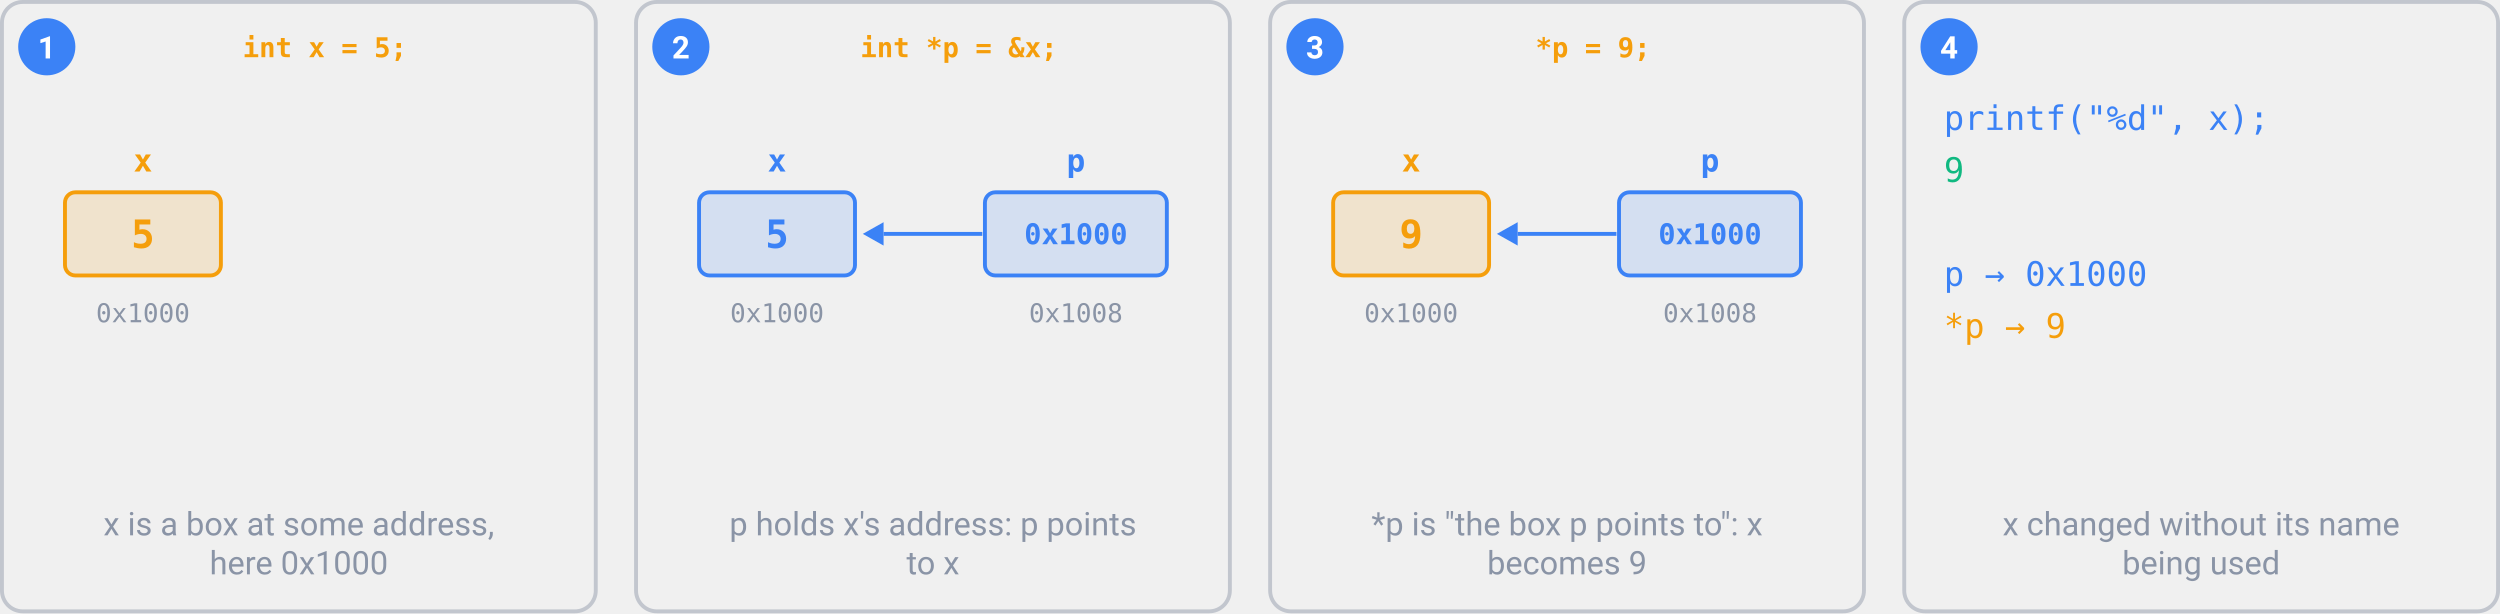
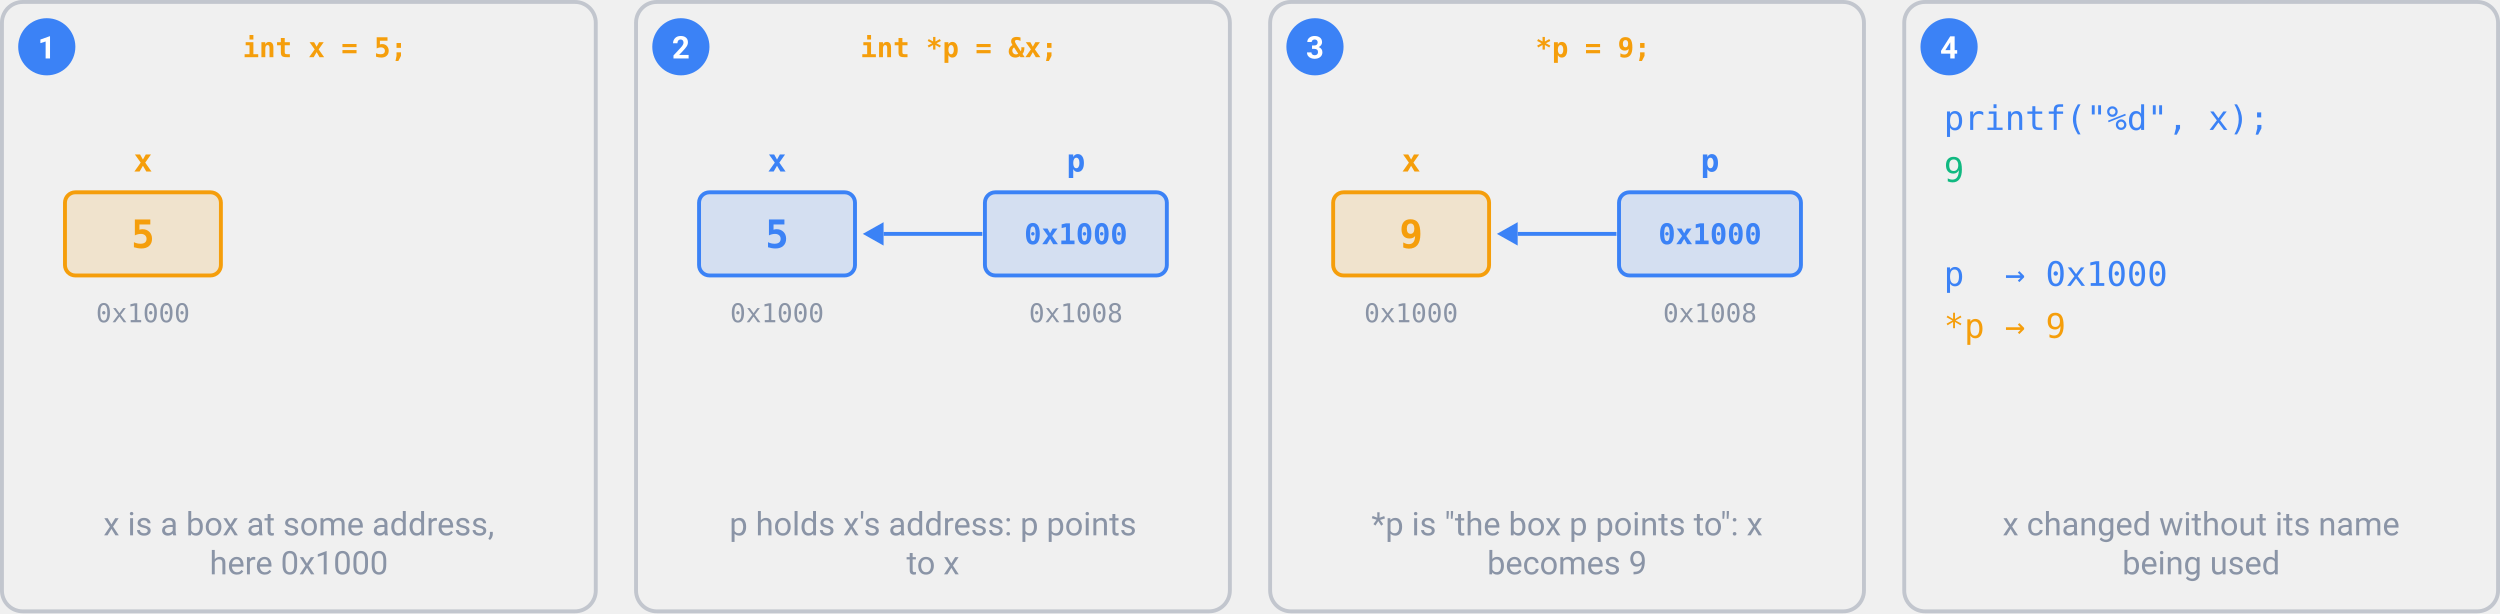
<svg xmlns="http://www.w3.org/2000/svg" viewBox="0 0 962 236" role="img" aria-label="int x = 5 lives at 0x1000; p = &amp;x stores that address; *p = 9 writes 9 into x through the pointer">
  <g transform="translate(0 0)">
    <rect x="0.75" y="0.75" width="228.5" height="234.5" rx="8" fill="none" stroke="#8a94a6" stroke-opacity="0.45" stroke-width="1.5" />
    <circle cx="18" cy="18" r="11" fill="#3b82f6" />
    <text x="18" y="22.5" fill="#ffffff" font-size="12" font-weight="700" text-anchor="middle" font-family="-apple-system, 'Segoe UI', Roboto, sans-serif">1</text>
    <text x="125" y="22" fill="#f59e0b" font-size="10.5" text-anchor="middle" font-family="ui-monospace, Menlo, Consolas, monospace" font-weight="700">int x = 5;</text>
    <text x="55" y="66" fill="#f59e0b" font-size="12" text-anchor="middle" font-family="ui-monospace, Menlo, Consolas, monospace" font-weight="700">x</text>
    <rect x="25" y="74" width="60" height="32" rx="4" fill="#f59e0b" fill-opacity="0.15" stroke="#f59e0b" stroke-width="1.5" />
    <text x="55.0" y="95.4" fill="#f59e0b" font-size="15" text-anchor="middle" font-family="ui-monospace, Menlo, Consolas, monospace" font-weight="700">5</text>
    <text x="55" y="124" fill="#8a94a6" font-size="10" text-anchor="middle" font-family="ui-monospace, Menlo, Consolas, monospace">0x1000</text>
    <text x="115.0" y="206" fill="#8a94a6" font-size="12.5" text-anchor="middle" font-family="-apple-system, 'Segoe UI', Roboto, sans-serif">x is a box at some address,</text>
    <text x="115.0" y="221" fill="#8a94a6" font-size="12.5" text-anchor="middle" font-family="-apple-system, 'Segoe UI', Roboto, sans-serif">here 0x1000</text>
  </g>
  <g transform="translate(244 0)">
    <rect x="0.75" y="0.75" width="228.5" height="234.5" rx="8" fill="none" stroke="#8a94a6" stroke-opacity="0.45" stroke-width="1.5" />
    <circle cx="18" cy="18" r="11" fill="#3b82f6" />
    <text x="18" y="22.5" fill="#ffffff" font-size="12" font-weight="700" text-anchor="middle" font-family="-apple-system, 'Segoe UI', Roboto, sans-serif">2</text>
    <text x="125" y="22" fill="#f59e0b" font-size="10.5" text-anchor="middle" font-family="ui-monospace, Menlo, Consolas, monospace" font-weight="700">int *p = &amp;x;</text>
    <text x="55" y="66" fill="#3b82f6" font-size="12" text-anchor="middle" font-family="ui-monospace, Menlo, Consolas, monospace" font-weight="700">x</text>
    <rect x="25" y="74" width="60" height="32" rx="4" fill="#3b82f6" fill-opacity="0.15" stroke="#3b82f6" stroke-width="1.5" />
    <text x="55.0" y="95.4" fill="#3b82f6" font-size="15" text-anchor="middle" font-family="ui-monospace, Menlo, Consolas, monospace" font-weight="700">5</text>
    <text x="55" y="124" fill="#8a94a6" font-size="10" text-anchor="middle" font-family="ui-monospace, Menlo, Consolas, monospace">0x1000</text>
    <text x="170" y="66" fill="#3b82f6" font-size="12" text-anchor="middle" font-family="ui-monospace, Menlo, Consolas, monospace" font-weight="700">p</text>
    <rect x="135" y="74" width="70" height="32" rx="4" fill="#3b82f6" fill-opacity="0.15" stroke="#3b82f6" stroke-width="1.5" />
    <text x="170.0" y="93.96" fill="#3b82f6" font-size="11" text-anchor="middle" font-family="ui-monospace, Menlo, Consolas, monospace" font-weight="700">0x1000</text>
    <text x="170" y="124" fill="#8a94a6" font-size="10" text-anchor="middle" font-family="ui-monospace, Menlo, Consolas, monospace">0x1008</text>
    <path d="M134.0 90.0 L96.0 90.0" stroke="#3b82f6" stroke-width="1.5" fill="none" />
    <path d="M88.0 90.0 L96.0 85.5 L96.0 94.5 Z" fill="#3b82f6" />
    <text x="115.0" y="206" fill="#8a94a6" font-size="12.5" text-anchor="middle" font-family="-apple-system, 'Segoe UI', Roboto, sans-serif">p holds x's address: p points</text>
    <text x="115.0" y="221" fill="#8a94a6" font-size="12.5" text-anchor="middle" font-family="-apple-system, 'Segoe UI', Roboto, sans-serif">to x</text>
  </g>
  <g transform="translate(488 0)">
    <rect x="0.75" y="0.75" width="228.5" height="234.5" rx="8" fill="none" stroke="#8a94a6" stroke-opacity="0.45" stroke-width="1.5" />
    <circle cx="18" cy="18" r="11" fill="#3b82f6" />
    <text x="18" y="22.5" fill="#ffffff" font-size="12" font-weight="700" text-anchor="middle" font-family="-apple-system, 'Segoe UI', Roboto, sans-serif">3</text>
    <text x="125" y="22" fill="#f59e0b" font-size="10.5" text-anchor="middle" font-family="ui-monospace, Menlo, Consolas, monospace" font-weight="700">*p = 9;</text>
    <text x="55" y="66" fill="#f59e0b" font-size="12" text-anchor="middle" font-family="ui-monospace, Menlo, Consolas, monospace" font-weight="700">x</text>
    <rect x="25" y="74" width="60" height="32" rx="4" fill="#f59e0b" fill-opacity="0.15" stroke="#f59e0b" stroke-width="1.5" />
    <text x="55.0" y="95.4" fill="#f59e0b" font-size="15" text-anchor="middle" font-family="ui-monospace, Menlo, Consolas, monospace" font-weight="700">9</text>
    <text x="55" y="124" fill="#8a94a6" font-size="10" text-anchor="middle" font-family="ui-monospace, Menlo, Consolas, monospace">0x1000</text>
    <text x="170" y="66" fill="#3b82f6" font-size="12" text-anchor="middle" font-family="ui-monospace, Menlo, Consolas, monospace" font-weight="700">p</text>
    <rect x="135" y="74" width="70" height="32" rx="4" fill="#3b82f6" fill-opacity="0.15" stroke="#3b82f6" stroke-width="1.5" />
    <text x="170.0" y="93.96" fill="#3b82f6" font-size="11" text-anchor="middle" font-family="ui-monospace, Menlo, Consolas, monospace" font-weight="700">0x1000</text>
    <text x="170" y="124" fill="#8a94a6" font-size="10" text-anchor="middle" font-family="ui-monospace, Menlo, Consolas, monospace">0x1008</text>
    <path d="M134.0 90.0 L96.0 90.0" stroke="#3b82f6" stroke-width="1.5" fill="none" />
    <path d="M88.0 90.0 L96.0 85.5 L96.0 94.5 Z" fill="#3b82f6" />
    <text x="115.0" y="206" fill="#8a94a6" font-size="12.5" text-anchor="middle" font-family="-apple-system, 'Segoe UI', Roboto, sans-serif">*p is "the box p points to": x</text>
    <text x="115.0" y="221" fill="#8a94a6" font-size="12.5" text-anchor="middle" font-family="-apple-system, 'Segoe UI', Roboto, sans-serif">becomes 9</text>
  </g>
  <g transform="translate(732 0)">
    <rect x="0.75" y="0.75" width="228.5" height="234.5" rx="8" fill="none" stroke="#8a94a6" stroke-opacity="0.45" stroke-width="1.5" />
    <circle cx="18" cy="18" r="11" fill="#3b82f6" />
    <text x="18" y="22.5" fill="#ffffff" font-size="12" font-weight="700" text-anchor="middle" font-family="-apple-system, 'Segoe UI', Roboto, sans-serif">4</text>
    <text x="16" y="50" fill="#3b82f6" font-size="13" text-anchor="start" font-family="ui-monospace, Menlo, Consolas, monospace">printf("%d", x);</text>
    <text x="16" y="70" fill="#10b981" font-size="13" text-anchor="start" font-family="ui-monospace, Menlo, Consolas, monospace">9</text>
    <text x="16" y="90" fill="#3b82f6" font-size="13" text-anchor="start" font-family="ui-monospace, Menlo, Consolas, monospace" />
-     <text x="16" y="110" fill="#3b82f6" font-size="13" text-anchor="start" font-family="ui-monospace, Menlo, Consolas, monospace">p  → 0x1000</text>
+     <text x="16" y="110" fill="#3b82f6" font-size="13" text-anchor="start" font-family="ui-monospace, Menlo, Consolas, monospace" xml:space="preserve">p  → 0x1000</text>
    <text x="16" y="130" fill="#f59e0b" font-size="13" text-anchor="start" font-family="ui-monospace, Menlo, Consolas, monospace">*p → 9</text>
    <text x="115.0" y="206" fill="#8a94a6" font-size="12.5" text-anchor="middle" font-family="-apple-system, 'Segoe UI', Roboto, sans-serif">x changed without its name</text>
    <text x="115.0" y="221" fill="#8a94a6" font-size="12.5" text-anchor="middle" font-family="-apple-system, 'Segoe UI', Roboto, sans-serif">being used</text>
  </g>
</svg>
